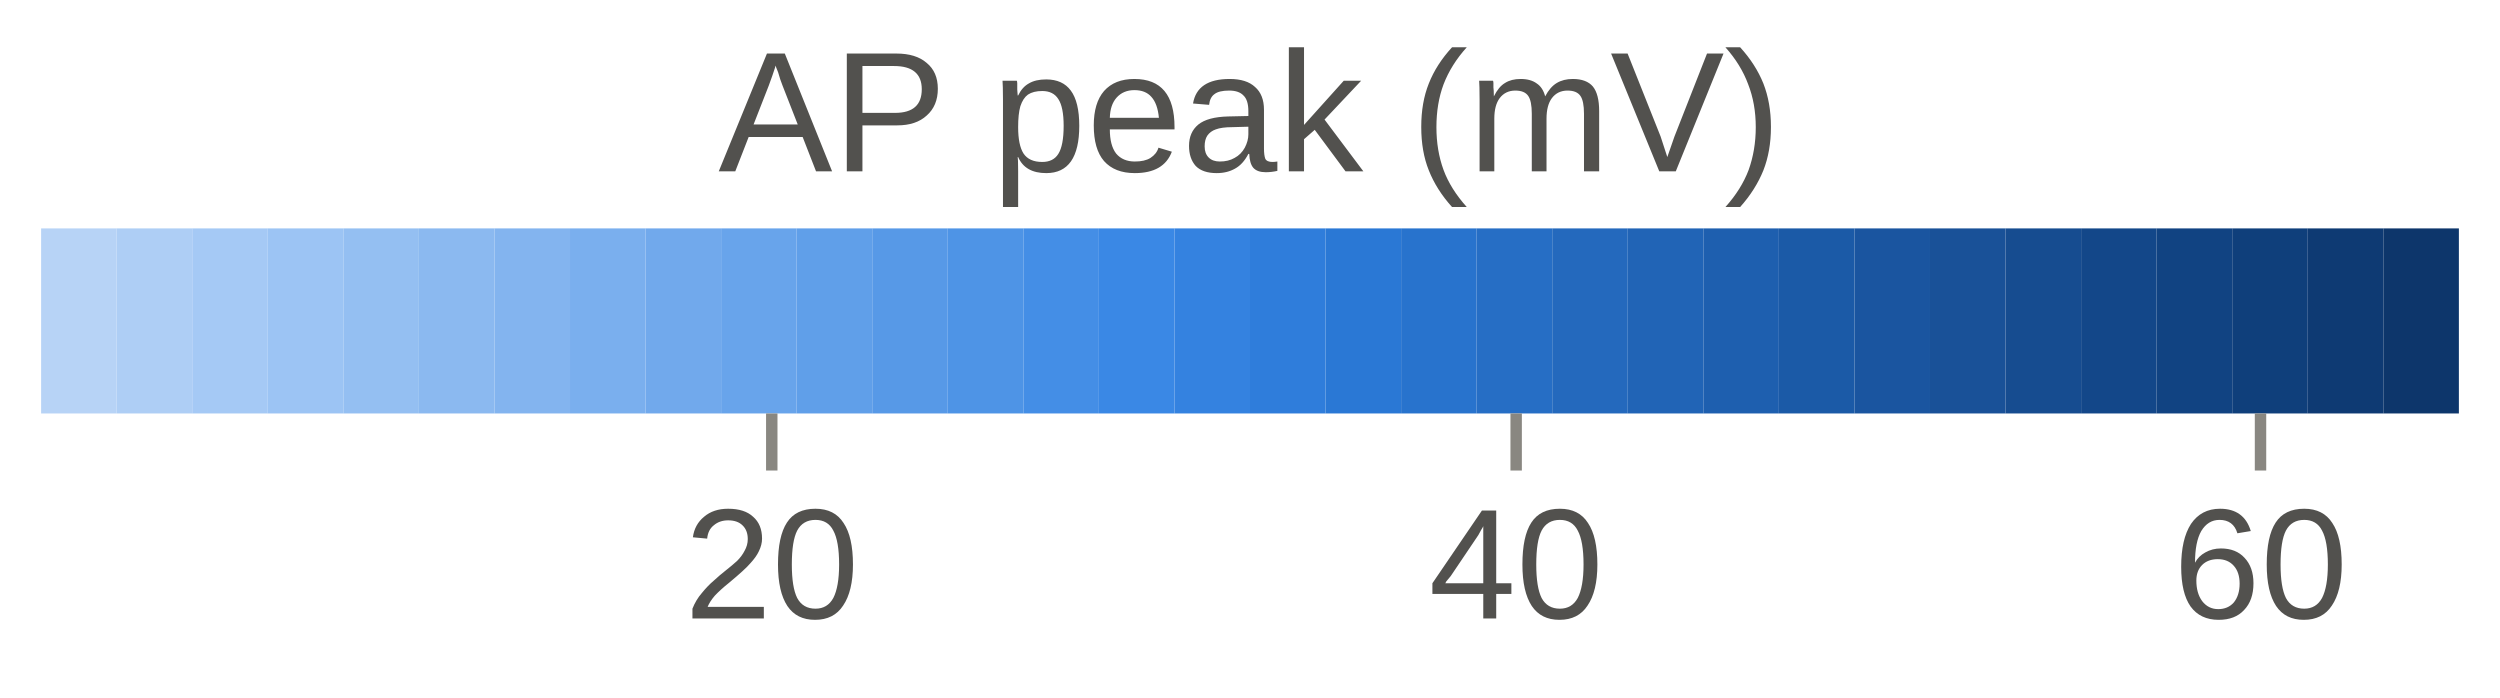
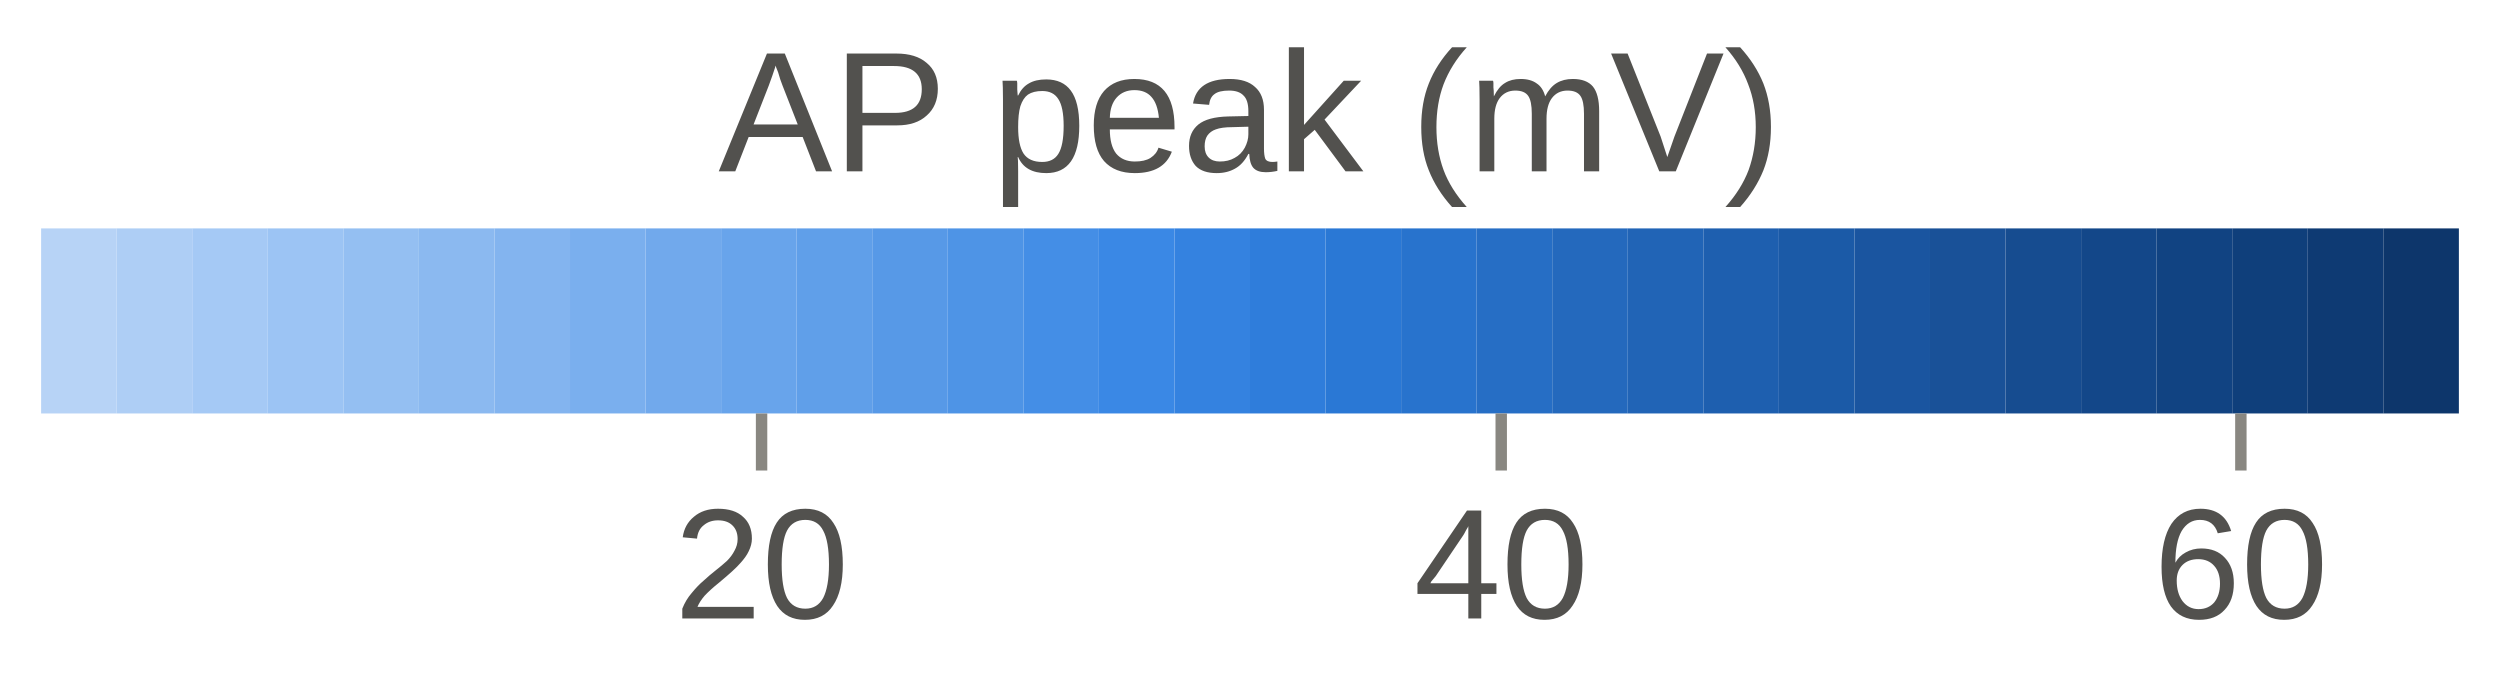
<svg xmlns="http://www.w3.org/2000/svg" xmlns:xlink="http://www.w3.org/1999/xlink" width="87.552pt" height="24.419pt" viewBox="0 0 87.552 24.419" version="1.1">
  <defs>
    <style type="text/css">*{stroke-linejoin: round; stroke-linecap: butt}</style>
  </defs>
  <g id="figure_1">
    <g id="patch_1">
      <path d="M -0 24.419  L 87.552 24.419  L 87.552 0  L -0 0  L -0 24.419  z " style="fill: none" />
    </g>
    <g id="axes_1">
      <g id="patch_2">
        <path d="M 1.44 14.479  L 86.112 14.479  L 86.112 7.999  L 1.44 7.999  L 1.44 14.479  z " style="fill: none" />
      </g>
      <g id="QuadMesh_1">
-         <path d="M 1.44 14.479  L 1.44 7.999  L 4.086 7.999  L 4.086 14.479  L 1.44 14.479  " clip-path="url(#pa0ea2d4b67)" style="fill: #b7d3f6" />
-         <path d="M 4.086 14.479  L 4.086 7.999  L 6.732 7.999  L 6.732 14.479  L 4.086 14.479  " clip-path="url(#pa0ea2d4b67)" style="fill: #aecef5" />
-         <path d="M 6.732 14.479  L 6.732 7.999  L 9.378 7.999  L 9.378 14.479  L 6.732 14.479  " clip-path="url(#pa0ea2d4b67)" style="fill: #a5c9f5" />
-         <path d="M 9.378 14.479  L 9.378 7.999  L 12.024 7.999  L 12.024 14.479  L 9.378 14.479  " clip-path="url(#pa0ea2d4b67)" style="fill: #9cc4f4" />
-         <path d="M 12.024 14.479  L 12.024 7.999  L 14.67 7.999  L 14.67 14.479  L 12.024 14.479  " clip-path="url(#pa0ea2d4b67)" style="fill: #94bff2" />
-         <path d="M 14.67 14.479  L 14.67 7.999  L 17.316 7.999  L 17.316 14.479  L 14.67 14.479  " clip-path="url(#pa0ea2d4b67)" style="fill: #8bb9f0" />
-         <path d="M 17.316 14.479  L 17.316 7.999  L 19.962 7.999  L 19.962 14.479  L 17.316 14.479  " clip-path="url(#pa0ea2d4b67)" style="fill: #83b4ef" />
-         <path d="M 19.962 14.479  L 19.962 7.999  L 22.608 7.999  L 22.608 14.479  L 19.962 14.479  " clip-path="url(#pa0ea2d4b67)" style="fill: #7aafee" />
-         <path d="M 22.608 14.479  L 22.608 7.999  L 25.254 7.999  L 25.254 14.479  L 22.608 14.479  " clip-path="url(#pa0ea2d4b67)" style="fill: #71a9ec" />
-         <path d="M 25.254 14.479  L 25.254 7.999  L 27.9 7.999  L 27.9 14.479  L 25.254 14.479  " clip-path="url(#pa0ea2d4b67)" style="fill: #68a4eb" />
-         <path d="M 27.9 14.479  L 27.9 7.999  L 30.546 7.999  L 30.546 14.479  L 27.9 14.479  " clip-path="url(#pa0ea2d4b67)" style="fill: #609fe9" />
-         <path d="M 30.546 14.479  L 30.546 7.999  L 33.192 7.999  L 33.192 14.479  L 30.546 14.479  " clip-path="url(#pa0ea2d4b67)" style="fill: #5799e7" />
-         <path d="M 33.192 14.479  L 33.192 7.999  L 35.838 7.999  L 35.838 14.479  L 33.192 14.479  " clip-path="url(#pa0ea2d4b67)" style="fill: #4e94e6" />
-         <path d="M 35.838 14.479  L 35.838 7.999  L 38.484 7.999  L 38.484 14.479  L 35.838 14.479  " clip-path="url(#pa0ea2d4b67)" style="fill: #448ee6" />
-         <path d="M 38.484 14.479  L 38.484 7.999  L 41.13 7.999  L 41.13 14.479  L 38.484 14.479  " clip-path="url(#pa0ea2d4b67)" style="fill: #3a88e5" />
-         <path d="M 41.13 14.479  L 41.13 7.999  L 43.776 7.999  L 43.776 14.479  L 41.13 14.479  " clip-path="url(#pa0ea2d4b67)" style="fill: #3482e0" />
-         <path d="M 43.776 14.479  L 43.776 7.999  L 46.422 7.999  L 46.422 14.479  L 43.776 14.479  " clip-path="url(#pa0ea2d4b67)" style="fill: #2f7ddb" />
-         <path d="M 46.422 14.479  L 46.422 7.999  L 49.068 7.999  L 49.068 14.479  L 46.422 14.479  " clip-path="url(#pa0ea2d4b67)" style="fill: #2a78d5" />
-         <path d="M 49.068 14.479  L 49.068 7.999  L 51.714 7.999  L 51.714 14.479  L 49.068 14.479  " clip-path="url(#pa0ea2d4b67)" style="fill: #2873cd" />
-         <path d="M 51.714 14.479  L 51.714 7.999  L 54.36 7.999  L 54.36 14.479  L 51.714 14.479  " clip-path="url(#pa0ea2d4b67)" style="fill: #266ec5" />
-         <path d="M 54.36 14.479  L 54.36 7.999  L 57.006 7.999  L 57.006 14.479  L 54.36 14.479  " clip-path="url(#pa0ea2d4b67)" style="fill: #2469bd" />
-         <path d="M 57.006 14.479  L 57.006 7.999  L 59.652 7.999  L 59.652 14.479  L 57.006 14.479  " clip-path="url(#pa0ea2d4b67)" style="fill: #2164b6" />
-         <path d="M 59.652 14.479  L 59.652 7.999  L 62.298 7.999  L 62.298 14.479  L 59.652 14.479  " clip-path="url(#pa0ea2d4b67)" style="fill: #1e5faf" />
-         <path d="M 62.298 14.479  L 62.298 7.999  L 64.944 7.999  L 64.944 14.479  L 62.298 14.479  " clip-path="url(#pa0ea2d4b67)" style="fill: #1b5aa7" />
-         <path d="M 64.944 14.479  L 64.944 7.999  L 67.59 7.999  L 67.59 14.479  L 64.944 14.479  " clip-path="url(#pa0ea2d4b67)" style="fill: #1a55a0" />
-         <path d="M 67.59 14.479  L 67.59 7.999  L 70.236 7.999  L 70.236 14.479  L 67.59 14.479  " clip-path="url(#pa0ea2d4b67)" style="fill: #195198" />
-         <path d="M 70.236 14.479  L 70.236 7.999  L 72.882 7.999  L 72.882 14.479  L 70.236 14.479  " clip-path="url(#pa0ea2d4b67)" style="fill: #164c90" />
-         <path d="M 72.882 14.479  L 72.882 7.999  L 75.528 7.999  L 75.528 14.479  L 72.882 14.479  " clip-path="url(#pa0ea2d4b67)" style="fill: #134789" />
-         <path d="M 75.528 14.479  L 75.528 7.999  L 78.174 7.999  L 78.174 14.479  L 75.528 14.479  " clip-path="url(#pa0ea2d4b67)" style="fill: #114382" />
-         <path d="M 78.174 14.479  L 78.174 7.999  L 80.82 7.999  L 80.82 14.479  L 78.174 14.479  " clip-path="url(#pa0ea2d4b67)" style="fill: #0f3f7b" />
-         <path d="M 80.82 14.479  L 80.82 7.999  L 83.466 7.999  L 83.466 14.479  L 80.82 14.479  " clip-path="url(#pa0ea2d4b67)" style="fill: #0e3a73" />
-         <path d="M 83.466 14.479  L 83.466 7.999  L 86.112 7.999  L 86.112 14.479  L 83.466 14.479  " clip-path="url(#pa0ea2d4b67)" style="fill: #0d366b" />
+         <path d="M 1.44 14.479  L 1.44 7.999  L 4.086 7.999  L 4.086 14.479  L 1.44 14.479  " clip-path="url(#pa1fc54a97c)" style="fill: #b7d3f6" />
+         <path d="M 4.086 14.479  L 4.086 7.999  L 6.732 7.999  L 6.732 14.479  L 4.086 14.479  " clip-path="url(#pa1fc54a97c)" style="fill: #aecef5" />
+         <path d="M 6.732 14.479  L 6.732 7.999  L 9.378 7.999  L 9.378 14.479  L 6.732 14.479  " clip-path="url(#pa1fc54a97c)" style="fill: #a5c9f5" />
+         <path d="M 9.378 14.479  L 9.378 7.999  L 12.024 7.999  L 12.024 14.479  L 9.378 14.479  " clip-path="url(#pa1fc54a97c)" style="fill: #9cc4f4" />
+         <path d="M 12.024 14.479  L 12.024 7.999  L 14.67 7.999  L 14.67 14.479  L 12.024 14.479  " clip-path="url(#pa1fc54a97c)" style="fill: #94bff2" />
+         <path d="M 14.67 14.479  L 14.67 7.999  L 17.316 7.999  L 17.316 14.479  L 14.67 14.479  " clip-path="url(#pa1fc54a97c)" style="fill: #8bb9f0" />
+         <path d="M 17.316 14.479  L 17.316 7.999  L 19.962 7.999  L 19.962 14.479  L 17.316 14.479  " clip-path="url(#pa1fc54a97c)" style="fill: #83b4ef" />
+         <path d="M 19.962 14.479  L 19.962 7.999  L 22.608 7.999  L 22.608 14.479  L 19.962 14.479  " clip-path="url(#pa1fc54a97c)" style="fill: #7aafee" />
+         <path d="M 22.608 14.479  L 22.608 7.999  L 25.254 7.999  L 25.254 14.479  L 22.608 14.479  " clip-path="url(#pa1fc54a97c)" style="fill: #71a9ec" />
+         <path d="M 25.254 14.479  L 25.254 7.999  L 27.9 7.999  L 27.9 14.479  L 25.254 14.479  " clip-path="url(#pa1fc54a97c)" style="fill: #68a4eb" />
+         <path d="M 27.9 14.479  L 27.9 7.999  L 30.546 7.999  L 30.546 14.479  L 27.9 14.479  " clip-path="url(#pa1fc54a97c)" style="fill: #609fe9" />
+         <path d="M 30.546 14.479  L 30.546 7.999  L 33.192 7.999  L 33.192 14.479  L 30.546 14.479  " clip-path="url(#pa1fc54a97c)" style="fill: #5799e7" />
+         <path d="M 33.192 14.479  L 33.192 7.999  L 35.838 7.999  L 35.838 14.479  L 33.192 14.479  " clip-path="url(#pa1fc54a97c)" style="fill: #4e94e6" />
+         <path d="M 35.838 14.479  L 35.838 7.999  L 38.484 7.999  L 38.484 14.479  L 35.838 14.479  " clip-path="url(#pa1fc54a97c)" style="fill: #448ee6" />
+         <path d="M 38.484 14.479  L 38.484 7.999  L 41.13 7.999  L 41.13 14.479  L 38.484 14.479  " clip-path="url(#pa1fc54a97c)" style="fill: #3a88e5" />
+         <path d="M 41.13 14.479  L 41.13 7.999  L 43.776 7.999  L 43.776 14.479  L 41.13 14.479  " clip-path="url(#pa1fc54a97c)" style="fill: #3482e0" />
+         <path d="M 43.776 14.479  L 43.776 7.999  L 46.422 7.999  L 46.422 14.479  L 43.776 14.479  " clip-path="url(#pa1fc54a97c)" style="fill: #2f7ddb" />
+         <path d="M 46.422 14.479  L 46.422 7.999  L 49.068 7.999  L 49.068 14.479  L 46.422 14.479  " clip-path="url(#pa1fc54a97c)" style="fill: #2a78d5" />
+         <path d="M 49.068 14.479  L 49.068 7.999  L 51.714 7.999  L 51.714 14.479  L 49.068 14.479  " clip-path="url(#pa1fc54a97c)" style="fill: #2873cd" />
+         <path d="M 51.714 14.479  L 51.714 7.999  L 54.36 7.999  L 54.36 14.479  L 51.714 14.479  " clip-path="url(#pa1fc54a97c)" style="fill: #266ec5" />
+         <path d="M 54.36 14.479  L 54.36 7.999  L 57.006 7.999  L 57.006 14.479  L 54.36 14.479  " clip-path="url(#pa1fc54a97c)" style="fill: #2469bd" />
+         <path d="M 57.006 14.479  L 57.006 7.999  L 59.652 7.999  L 59.652 14.479  L 57.006 14.479  " clip-path="url(#pa1fc54a97c)" style="fill: #2164b6" />
+         <path d="M 59.652 14.479  L 59.652 7.999  L 62.298 7.999  L 62.298 14.479  L 59.652 14.479  " clip-path="url(#pa1fc54a97c)" style="fill: #1e5faf" />
+         <path d="M 62.298 14.479  L 62.298 7.999  L 64.944 7.999  L 64.944 14.479  L 62.298 14.479  " clip-path="url(#pa1fc54a97c)" style="fill: #1b5aa7" />
+         <path d="M 64.944 14.479  L 64.944 7.999  L 67.59 7.999  L 67.59 14.479  L 64.944 14.479  " clip-path="url(#pa1fc54a97c)" style="fill: #1a55a0" />
+         <path d="M 67.59 14.479  L 67.59 7.999  L 70.236 7.999  L 70.236 14.479  L 67.59 14.479  " clip-path="url(#pa1fc54a97c)" style="fill: #195198" />
+         <path d="M 70.236 14.479  L 70.236 7.999  L 72.882 7.999  L 72.882 14.479  L 70.236 14.479  " clip-path="url(#pa1fc54a97c)" style="fill: #164c90" />
+         <path d="M 72.882 14.479  L 72.882 7.999  L 75.528 7.999  L 75.528 14.479  L 72.882 14.479  " clip-path="url(#pa1fc54a97c)" style="fill: #134789" />
+         <path d="M 75.528 14.479  L 75.528 7.999  L 78.174 7.999  L 78.174 14.479  L 75.528 14.479  " clip-path="url(#pa1fc54a97c)" style="fill: #114382" />
+         <path d="M 78.174 14.479  L 78.174 7.999  L 80.82 7.999  L 80.82 14.479  L 78.174 14.479  " clip-path="url(#pa1fc54a97c)" style="fill: #0f3f7b" />
+         <path d="M 80.82 14.479  L 80.82 7.999  L 83.466 7.999  L 83.466 14.479  L 80.82 14.479  " clip-path="url(#pa1fc54a97c)" style="fill: #0e3a73" />
+         <path d="M 83.466 14.479  L 83.466 7.999  L 86.112 7.999  L 86.112 14.479  L 83.466 14.479  " clip-path="url(#pa1fc54a97c)" style="fill: #0d366b" />
      </g>
      <g id="matplotlib.axis_1">
        <g id="xtick_1">
          <g id="line2d_1">
            <defs>
-               <path id="m4de2783276" d="M 0 0  L 0 2  " style="stroke: #898781; stroke-width: 0.4" />
+               <path id="m273fb56309" d="M 0 0  L 0 2  " style="stroke: #898781; stroke-width: 0.4" />
            </defs>
            <g>
-               <use xlink:href="#m4de2783276" x="27.028" y="14.479" style="fill: #898781; stroke: #898781; stroke-width: 0.4" />
+               <use xlink:href="#m273fb56309" x="26.671" y="14.479" style="fill: #898781; stroke: #898781; stroke-width: 0.4" />
            </g>
          </g>
          <g id="text_1">
-             <text style="font-size: 5.5px; font-family: 'Arial', 'Helvetica', 'DejaVu Sans', sans-serif; text-anchor: middle; fill: #52514e" x="27.028" y="21.658" transform="rotate(-0 27.02818 21.65777)">20</text>
+             <text style="font-size: 5.5px; font-family: 'Arial', 'Helvetica', 'DejaVu Sans', sans-serif; text-anchor: middle; fill: #52514e" x="26.671" y="21.658" transform="rotate(-0 26.67094 21.65777)">20</text>
          </g>
        </g>
        <g id="xtick_2">
          <g id="line2d_2">
            <g>
-               <use xlink:href="#m4de2783276" x="53.097" y="14.479" style="fill: #898781; stroke: #898781; stroke-width: 0.4" />
+               <use xlink:href="#m273fb56309" x="52.574" y="14.479" style="fill: #898781; stroke: #898781; stroke-width: 0.4" />
            </g>
          </g>
          <g id="text_2">
-             <text style="font-size: 5.5px; font-family: 'Arial', 'Helvetica', 'DejaVu Sans', sans-serif; text-anchor: middle; fill: #52514e" x="53.097" y="21.658" transform="rotate(-0 53.09666 21.65777)">40</text>
+             <text style="font-size: 5.5px; font-family: 'Arial', 'Helvetica', 'DejaVu Sans', sans-serif; text-anchor: middle; fill: #52514e" x="52.574" y="21.658" transform="rotate(-0 52.57407 21.65777)">40</text>
          </g>
        </g>
        <g id="xtick_3">
          <g id="line2d_3">
            <g>
-               <use xlink:href="#m4de2783276" x="79.165" y="14.479" style="fill: #898781; stroke: #898781; stroke-width: 0.4" />
+               <use xlink:href="#m273fb56309" x="78.477" y="14.479" style="fill: #898781; stroke: #898781; stroke-width: 0.4" />
            </g>
          </g>
          <g id="text_3">
-             <text style="font-size: 5.5px; font-family: 'Arial', 'Helvetica', 'DejaVu Sans', sans-serif; text-anchor: middle; fill: #52514e" x="79.165" y="21.658" transform="rotate(-0 79.16515 21.65777)">60</text>
+             <text style="font-size: 5.5px; font-family: 'Arial', 'Helvetica', 'DejaVu Sans', sans-serif; text-anchor: middle; fill: #52514e" x="78.477" y="21.658" transform="rotate(-0 78.4772 21.65777)">60</text>
          </g>
        </g>
      </g>
      <g id="matplotlib.axis_2" />
      <g id="LineCollection_1" />
      <g id="text_4">
        <text style="font-size: 6px; font-family: 'Arial', 'Helvetica', 'DejaVu Sans', sans-serif; text-anchor: middle; fill: #52514e" x="43.776" y="5.999" transform="rotate(-0 43.776 5.999062)">AP peak (mV)</text>
      </g>
    </g>
  </g>
  <defs>
-     <clipPath id="pa0ea2d4b67">
+     <clipPath id="pa1fc54a97c">
      <rect x="1.44" y="7.999" width="84.672" height="6.48" />
    </clipPath>
  </defs>
</svg>
